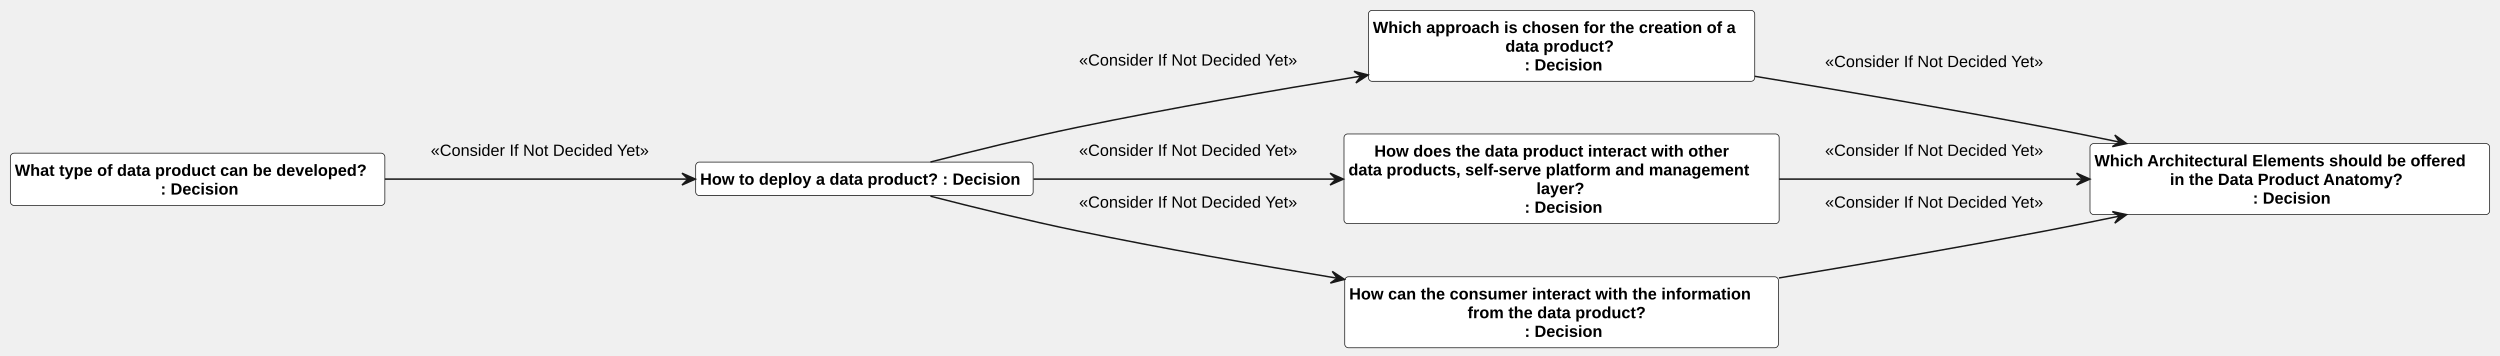
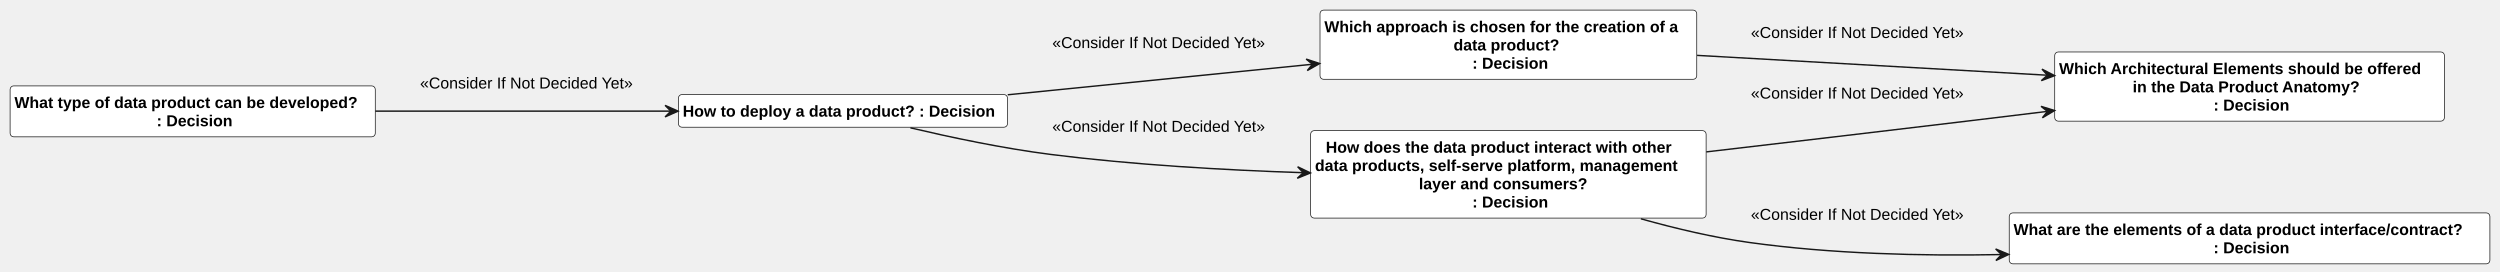
- <svg xmlns="http://www.w3.org/2000/svg" contentStyleType="text/css" height="240px" preserveAspectRatio="none" style="width:1689px;height:240px;background:#FFFFFF;" version="1.1" viewBox="0 0 1689 240" width="1689px" zoomAndPan="magnify">
+ <svg xmlns="http://www.w3.org/2000/svg" contentStyleType="text/css" height="188px" preserveAspectRatio="none" style="width:1732px;height:188px;background:#FFFFFF;" version="1.1" viewBox="0 0 1732 188" width="1732px" zoomAndPan="magnify">
  <defs />
  <g>
    <g id="elem___1_What_type_of_data_product_can_be_developed_">
-       <rect codeLine="9" fill="#FFFFFF" height="35.298" id="__1_What_type_of_data_product_can_be_developed_" rx="2.5" ry="2.5" style="stroke:#181818;stroke-width:0.5;" width="253" x="7" y="103.5" />
-       <text fill="#000000" font-family="Arial" font-size="11" font-weight="bold" lengthAdjust="spacing" textLength="247" x="10" y="118.818">What type of data product can be developed?</text>
-       <text fill="#000000" font-family="Arial" font-size="11" font-weight="bold" lengthAdjust="spacing" textLength="53" x="108.5" y="131.467">: Decision</text>
+       <rect codeLine="9" fill="#FFFFFF" height="35.298" id="__1_What_type_of_data_product_can_be_developed_" rx="2.5" ry="2.5" style="stroke:#181818;stroke-width:0.5;" width="253" x="7" y="59.5" />
+       <text fill="#000000" font-family="Arial" font-size="11" font-weight="bold" lengthAdjust="spacing" textLength="247" x="10" y="74.818">What type of data product can be developed?</text>
+       <text fill="#000000" font-family="Arial" font-size="11" font-weight="bold" lengthAdjust="spacing" textLength="53" x="108.5" y="87.467">: Decision</text>
    </g>
    <g id="elem___2_How_to_deploy_a_data_product_">
-       <rect codeLine="10" fill="#FFFFFF" height="22.649" id="__2_How_to_deploy_a_data_product_" rx="2.5" ry="2.5" style="stroke:#181818;stroke-width:0.5;" width="228" x="470" y="109.5" />
-       <text fill="#000000" font-family="Arial" font-size="11" font-weight="bold" lengthAdjust="spacing" textLength="222" x="473" y="124.818">How to deploy a data product? : Decision</text>
+       <rect codeLine="10" fill="#FFFFFF" height="22.649" id="__2_How_to_deploy_a_data_product_" rx="2.5" ry="2.5" style="stroke:#181818;stroke-width:0.5;" width="228" x="470" y="65.5" />
+       <text fill="#000000" font-family="Arial" font-size="11" font-weight="bold" lengthAdjust="spacing" textLength="222" x="473" y="80.818">How to deploy a data product? : Decision</text>
    </g>
    <g id="elem___3_Which_approach_is_chosen_for_the_creation_of_a_data_product_">
-       <rect codeLine="11" fill="#FFFFFF" height="47.947" id="__3_Which_approach_is_chosen_for_the_creation_of_a_data_product_" rx="2.5" ry="2.5" style="stroke:#181818;stroke-width:0.5;" width="261" x="924.5" y="7" />
-       <text fill="#000000" font-family="Arial" font-size="11" font-weight="bold" lengthAdjust="spacing" textLength="255" x="927.5" y="22.318">Which approach is chosen for the creation of a</text>
-       <text fill="#000000" font-family="Arial" font-size="11" font-weight="bold" lengthAdjust="spacing" textLength="76" x="1017" y="34.967">data product?</text>
-       <text fill="#000000" font-family="Arial" font-size="11" font-weight="bold" lengthAdjust="spacing" textLength="53" x="1030" y="47.616">: Decision</text>
+       <rect codeLine="11" fill="#FFFFFF" height="47.947" id="__3_Which_approach_is_chosen_for_the_creation_of_a_data_product_" rx="2.5" ry="2.5" style="stroke:#181818;stroke-width:0.5;" width="261" x="914.5" y="7" />
+       <text fill="#000000" font-family="Arial" font-size="11" font-weight="bold" lengthAdjust="spacing" textLength="255" x="917.5" y="22.318">Which approach is chosen for the creation of a</text>
+       <text fill="#000000" font-family="Arial" font-size="11" font-weight="bold" lengthAdjust="spacing" textLength="76" x="1007" y="34.967">data product?</text>
+       <text fill="#000000" font-family="Arial" font-size="11" font-weight="bold" lengthAdjust="spacing" textLength="53" x="1020" y="47.616">: Decision</text>
    </g>
-     <g id="elem___4_How_does_the_data_product_interact_with_other_data_products__self_serve_platform_and_management_layer_">
-       <rect codeLine="12" fill="#FFFFFF" height="60.596" id="__4_How_does_the_data_product_interact_with_other_data_products__self_serve_platform_and_management_layer_" rx="2.5" ry="2.5" style="stroke:#181818;stroke-width:0.5;" width="294" x="908" y="90.5" />
-       <text fill="#000000" font-family="Arial" font-size="11" font-weight="bold" lengthAdjust="spacing" textLength="253" x="928.5" y="105.818">How does the data product interact with other</text>
-       <text fill="#000000" font-family="Arial" font-size="11" font-weight="bold" lengthAdjust="spacing" textLength="288" x="911" y="118.467">data products, self-serve platform and management</text>
-       <text fill="#000000" font-family="Arial" font-size="11" font-weight="bold" lengthAdjust="spacing" textLength="34" x="1038" y="131.116">layer?</text>
-       <text fill="#000000" font-family="Arial" font-size="11" font-weight="bold" lengthAdjust="spacing" textLength="53" x="1030" y="143.765">: Decision</text>
+     <g id="elem___4_How_does_the_data_product_interact_with_other_data_products__self_serve_platform__management_layer_and_consumers_">
+       <rect codeLine="12" fill="#FFFFFF" height="60.596" id="__4_How_does_the_data_product_interact_with_other_data_products__self_serve_platform__management_layer_and_consumers_" rx="2.5" ry="2.5" style="stroke:#181818;stroke-width:0.5;" width="274" x="908" y="90.5" />
+       <text fill="#000000" font-family="Arial" font-size="11" font-weight="bold" lengthAdjust="spacing" textLength="253" x="918.5" y="105.818">How does the data product interact with other</text>
+       <text fill="#000000" font-family="Arial" font-size="11" font-weight="bold" lengthAdjust="spacing" textLength="268" x="911" y="118.467">data products, self-serve platform, management</text>
+       <text fill="#000000" font-family="Arial" font-size="11" font-weight="bold" lengthAdjust="spacing" textLength="124" x="983" y="131.116">layer and consumers?</text>
+       <text fill="#000000" font-family="Arial" font-size="11" font-weight="bold" lengthAdjust="spacing" textLength="53" x="1020" y="143.765">: Decision</text>
    </g>
-     <g id="elem___5_How_can_the_consumer_interact_with_the_information_from_the_data_product_">
-       <rect codeLine="13" fill="#FFFFFF" height="47.947" id="__5_How_can_the_consumer_interact_with_the_information_from_the_data_product_" rx="2.5" ry="2.5" style="stroke:#181818;stroke-width:0.5;" width="293" x="908.5" y="187" />
-       <text fill="#000000" font-family="Arial" font-size="11" font-weight="bold" lengthAdjust="spacing" textLength="287" x="911.5" y="202.318">How can the consumer interact with the information</text>
-       <text fill="#000000" font-family="Arial" font-size="11" font-weight="bold" lengthAdjust="spacing" textLength="127" x="991.5" y="214.967">from the data product?</text>
-       <text fill="#000000" font-family="Arial" font-size="11" font-weight="bold" lengthAdjust="spacing" textLength="53" x="1030" y="227.616">: Decision</text>
+     <g id="elem___5_Which_Architectural_Elements_should_be_offered_in_the_Data_Product_Anatomy_">
+       <rect codeLine="13" fill="#FFFFFF" height="47.947" id="__5_Which_Architectural_Elements_should_be_offered_in_the_Data_Product_Anatomy_" rx="2.5" ry="2.5" style="stroke:#181818;stroke-width:0.5;" width="270" x="1423.5" y="36" />
+       <text fill="#000000" font-family="Arial" font-size="11" font-weight="bold" lengthAdjust="spacing" textLength="264" x="1426.5" y="51.318">Which Architectural Elements should be offered</text>
+       <text fill="#000000" font-family="Arial" font-size="11" font-weight="bold" lengthAdjust="spacing" textLength="162" x="1477.5" y="63.967">in the Data Product Anatomy?</text>
+       <text fill="#000000" font-family="Arial" font-size="11" font-weight="bold" lengthAdjust="spacing" textLength="53" x="1533.5" y="76.616">: Decision</text>
    </g>
-     <g id="elem___6_Which_Architectural_Elements_should_be_offered_in_the_Data_Product_Anatomy_">
-       <rect codeLine="14" fill="#FFFFFF" height="47.947" id="__6_Which_Architectural_Elements_should_be_offered_in_the_Data_Product_Anatomy_" rx="2.5" ry="2.5" style="stroke:#181818;stroke-width:0.5;" width="270" x="1412" y="97" />
-       <text fill="#000000" font-family="Arial" font-size="11" font-weight="bold" lengthAdjust="spacing" textLength="264" x="1415" y="112.318">Which Architectural Elements should be offered</text>
-       <text fill="#000000" font-family="Arial" font-size="11" font-weight="bold" lengthAdjust="spacing" textLength="162" x="1466" y="124.967">in the Data Product Anatomy?</text>
-       <text fill="#000000" font-family="Arial" font-size="11" font-weight="bold" lengthAdjust="spacing" textLength="53" x="1522" y="137.616">: Decision</text>
+     <g id="elem___6_What_are_the_elements_of_a_data_product_interface_contract_">
+       <rect codeLine="14" fill="#FFFFFF" height="35.298" id="__6_What_are_the_elements_of_a_data_product_interface_contract_" rx="2.5" ry="2.5" style="stroke:#181818;stroke-width:0.5;" width="333" x="1392" y="147.5" />
+       <text fill="#000000" font-family="Arial" font-size="11" font-weight="bold" lengthAdjust="spacing" textLength="327" x="1395" y="162.818">What are the elements of a data product interface/contract?</text>
+       <text fill="#000000" font-family="Arial" font-size="11" font-weight="bold" lengthAdjust="spacing" textLength="53" x="1533.5" y="175.467">: Decision</text>
    </g>
    <g id="link___1_What_type_of_data_product_can_be_developed____2_How_to_deploy_a_data_product_">
-       <path codeLine="15" d="M260.03,121 C324.05,121 401.49,121 464.49,121 " fill="none" id="__1_What_type_of_data_product_can_be_developed_-to-__2_How_to_deploy_a_data_product_" style="stroke:#181818;stroke-width:1.0;" />
-       <polygon fill="#181818" points="469.76,121,460.76,117,464.76,121,460.76,125,469.76,121" style="stroke:#181818;stroke-width:1.0;" />
-       <text fill="#000000" font-family="Arial" font-size="11" lengthAdjust="spacing" textLength="145" x="291" y="105.318">«Consider If Not Decided Yet»</text>
-       <text fill="#000000" font-family="Arial" font-size="11" lengthAdjust="spacing" textLength="3" x="363.5" y="117.967"> </text>
+       <path codeLine="15" d="M260.03,77 C324.05,77 401.49,77 464.49,77 " fill="none" id="__1_What_type_of_data_product_can_be_developed_-to-__2_How_to_deploy_a_data_product_" style="stroke:#181818;stroke-width:1.0;" />
+       <polygon fill="#181818" points="469.76,77,460.76,73,464.76,77,460.76,81,469.76,77" style="stroke:#181818;stroke-width:1.0;" />
+       <text fill="#000000" font-family="Arial" font-size="11" lengthAdjust="spacing" textLength="145" x="291" y="61.318">«Consider If Not Decided Yet»</text>
+       <text fill="#000000" font-family="Arial" font-size="11" lengthAdjust="spacing" textLength="3" x="363.5" y="73.967"> </text>
    </g>
-     <g id="link___2_How_to_deploy_a_data_product____4_How_does_the_data_product_interact_with_other_data_products__self_serve_platform_and_management_layer_">
-       <path codeLine="16" d="M698.23,121 C759.52,121 836.07,121 902.43,121 " fill="none" id="__2_How_to_deploy_a_data_product_-to-__4_How_does_the_data_product_interact_with_other_data_products__self_serve_platform_and_management_layer_" style="stroke:#181818;stroke-width:1.0;" />
-       <polygon fill="#181818" points="907.6,121,898.6,117,902.6,121,898.6,125,907.6,121" style="stroke:#181818;stroke-width:1.0;" />
-       <text fill="#000000" font-family="Arial" font-size="11" lengthAdjust="spacing" textLength="145" x="729" y="105.318">«Consider If Not Decided Yet»</text>
-       <text fill="#000000" font-family="Arial" font-size="11" lengthAdjust="spacing" textLength="3" x="801.5" y="117.967"> </text>
-     </g>
-     <g id="link___2_How_to_deploy_a_data_product____5_How_can_the_consumer_interact_with_the_information_from_the_data_product_">
-       <path codeLine="17" d="M628.62,132.55 C656.85,139.81 694.46,149.08 728,156 C785.02,167.77 848.04,178.85 903.35,187.94 " fill="none" id="__2_How_to_deploy_a_data_product_-to-__5_How_can_the_consumer_interact_with_the_information_from_the_data_product_" style="stroke:#181818;stroke-width:1.0;" />
-       <polygon fill="#181818" points="908.33,188.75,900.087,183.36,903.395,187.949,898.805,191.256,908.33,188.75" style="stroke:#181818;stroke-width:1.0;" />
-       <text fill="#000000" font-family="Arial" font-size="11" lengthAdjust="spacing" textLength="145" x="729" y="140.318">«Consider If Not Decided Yet»</text>
-       <text fill="#000000" font-family="Arial" font-size="11" lengthAdjust="spacing" textLength="3" x="801.5" y="152.967"> </text>
+     <g id="link___2_How_to_deploy_a_data_product____4_How_does_the_data_product_interact_with_other_data_products__self_serve_platform__management_layer_and_consumers_">
+       <path codeLine="16" d="M630.73,88.57 C658.64,95.14 695.16,102.86 728,107 C784.87,114.18 847.9,117.83 902.61,119.64 " fill="none" id="__2_How_to_deploy_a_data_product_-to-__4_How_does_the_data_product_interact_with_other_data_products__self_serve_platform__management_layer_and_consumers_" style="stroke:#181818;stroke-width:1.0;" />
+       <polygon fill="#181818" points="907.88,119.81,899.01,115.528,902.883,119.653,898.759,123.525,907.88,119.81" style="stroke:#181818;stroke-width:1.0;" />
+       <text fill="#000000" font-family="Arial" font-size="11" lengthAdjust="spacing" textLength="145" x="729" y="91.318">«Consider If Not Decided Yet»</text>
+       <text fill="#000000" font-family="Arial" font-size="11" lengthAdjust="spacing" textLength="3" x="801.5" y="103.967"> </text>
    </g>
    <g id="link___2_How_to_deploy_a_data_product____3_Which_approach_is_chosen_for_the_creation_of_a_data_product_">
-       <path codeLine="18" d="M628.62,109.45 C656.85,102.19 694.46,92.92 728,86 C790.6,73.08 860.43,60.99 919.36,51.45 " fill="none" id="__2_How_to_deploy_a_data_product_-to-__3_Which_approach_is_chosen_for_the_creation_of_a_data_product_" style="stroke:#181818;stroke-width:1.0;" />
-       <polygon fill="#181818" points="924.3,50.66,914.775,48.154,919.365,51.461,916.057,56.05,924.3,50.66" style="stroke:#181818;stroke-width:1.0;" />
-       <text fill="#000000" font-family="Arial" font-size="11" lengthAdjust="spacing" textLength="145" x="729" y="44.318">«Consider If Not Decided Yet»</text>
-       <text fill="#000000" font-family="Arial" font-size="11" lengthAdjust="spacing" textLength="3" x="801.5" y="56.967"> </text>
+       <path codeLine="17" d="M698.17,65.66 C761.94,59.27 842.01,51.24 909.04,44.53 " fill="none" id="__2_How_to_deploy_a_data_product_-to-__3_Which_approach_is_chosen_for_the_creation_of_a_data_product_" style="stroke:#181818;stroke-width:1.0;" />
+       <polygon fill="#181818" points="914.25,44,904.895,40.921,909.275,44.5,905.696,48.881,914.25,44" style="stroke:#181818;stroke-width:1.0;" />
+       <text fill="#000000" font-family="Arial" font-size="11" lengthAdjust="spacing" textLength="145" x="729" y="33.318">«Consider If Not Decided Yet»</text>
+       <text fill="#000000" font-family="Arial" font-size="11" lengthAdjust="spacing" textLength="3" x="801.5" y="45.967"> </text>
    </g>
-     <g id="link___3_Which_approach_is_chosen_for_the_creation_of_a_data_product____6_Which_Architectural_Elements_should_be_offered_in_the_Data_Product_Anatomy_">
-       <path codeLine="19" d="M1185.53,51.54 C1245.42,61.37 1317.45,73.67 1382,86 C1398.07,89.07 1414.98,92.48 1431.6,95.93 " fill="none" id="__3_Which_approach_is_chosen_for_the_creation_of_a_data_product_-to-__6_Which_Architectural_Elements_should_be_offered_in_the_Data_Product_Anatomy_" style="stroke:#181818;stroke-width:1.0;" />
-       <polygon fill="#181818" points="1436.74,97,1428.754,91.236,1431.847,95.973,1427.11,99.066,1436.74,97" style="stroke:#181818;stroke-width:1.0;" />
-       <text fill="#000000" font-family="Arial" font-size="11" lengthAdjust="spacing" textLength="145" x="1233" y="45.318">«Consider If Not Decided Yet»</text>
-       <text fill="#000000" font-family="Arial" font-size="11" lengthAdjust="spacing" textLength="3" x="1305.5" y="57.967"> </text>
+     <g id="link___3_Which_approach_is_chosen_for_the_creation_of_a_data_product____5_Which_Architectural_Elements_should_be_offered_in_the_Data_Product_Anatomy_">
+       <path codeLine="18" d="M1175.73,38.36 C1249.73,42.55 1342.48,47.81 1418.03,52.09 " fill="none" id="__3_Which_approach_is_chosen_for_the_creation_of_a_data_product_-to-__5_Which_Architectural_Elements_should_be_offered_in_the_Data_Product_Anatomy_" style="stroke:#181818;stroke-width:1.0;" />
+       <polygon fill="#181818" points="1423.44,52.4,1414.684,47.892,1418.448,52.114,1414.226,55.879,1423.44,52.4" style="stroke:#181818;stroke-width:1.0;" />
+       <text fill="#000000" font-family="Arial" font-size="11" lengthAdjust="spacing" textLength="145" x="1213" y="26.318">«Consider If Not Decided Yet»</text>
+       <text fill="#000000" font-family="Arial" font-size="11" lengthAdjust="spacing" textLength="3" x="1285.5" y="38.967"> </text>
    </g>
-     <g id="link___4_How_does_the_data_product_interact_with_other_data_products__self_serve_platform_and_management_layer____6_Which_Architectural_Elements_should_be_offered_in_the_Data_Product_Anatomy_">
-       <path codeLine="20" d="M1202.02,121 C1266.77,121 1342.6,121 1406.56,121 " fill="none" id="__4_How_does_the_data_product_interact_with_other_data_products__self_serve_platform_and_management_layer_-to-__6_Which_Architectural_Elements_should_be_offered_in_the_Data_Product_Anatomy_" style="stroke:#181818;stroke-width:1.0;" />
-       <polygon fill="#181818" points="1411.93,121,1402.93,117,1406.93,121,1402.93,125,1411.93,121" style="stroke:#181818;stroke-width:1.0;" />
-       <text fill="#000000" font-family="Arial" font-size="11" lengthAdjust="spacing" textLength="145" x="1233" y="105.318">«Consider If Not Decided Yet»</text>
-       <text fill="#000000" font-family="Arial" font-size="11" lengthAdjust="spacing" textLength="3" x="1305.5" y="117.967"> </text>
+     <g id="link___4_How_does_the_data_product_interact_with_other_data_products__self_serve_platform__management_layer_and_consumers____5_Which_Architectural_Elements_should_be_offered_in_the_Data_Product_Anatomy_">
+       <path codeLine="19" d="M1182.12,105.23 C1237.88,98.73 1303.04,91.07 1362,84 C1380.16,81.82 1399.26,79.51 1418.11,77.21 " fill="none" id="__4_How_does_the_data_product_interact_with_other_data_products__self_serve_platform__management_layer_and_consumers_-to-__5_Which_Architectural_Elements_should_be_offered_in_the_Data_Product_Anatomy_" style="stroke:#181818;stroke-width:1.0;" />
+       <polygon fill="#181818" points="1423.43,76.56,1414.015,73.67,1418.466,77.161,1414.976,81.612,1423.43,76.56" style="stroke:#181818;stroke-width:1.0;" />
+       <text fill="#000000" font-family="Arial" font-size="11" lengthAdjust="spacing" textLength="145" x="1213" y="68.318">«Consider If Not Decided Yet»</text>
+       <text fill="#000000" font-family="Arial" font-size="11" lengthAdjust="spacing" textLength="3" x="1285.5" y="80.967"> </text>
    </g>
-     <g id="link___5_How_can_the_consumer_interact_with_the_information_from_the_data_product____6_Which_Architectural_Elements_should_be_offered_in_the_Data_Product_Anatomy_">
-       <path codeLine="21" d="M1201.89,187.77 C1258.26,178.43 1323.23,167.22 1382,156 C1398.07,152.93 1414.98,149.52 1431.6,146.07 " fill="none" id="__5_How_can_the_consumer_interact_with_the_information_from_the_data_product_-to-__6_Which_Architectural_Elements_should_be_offered_in_the_Data_Product_Anatomy_" style="stroke:#181818;stroke-width:1.0;" />
-       <polygon fill="#181818" points="1436.74,145,1427.11,142.934,1431.847,146.027,1428.754,150.764,1436.74,145" style="stroke:#181818;stroke-width:1.0;" />
-       <text fill="#000000" font-family="Arial" font-size="11" lengthAdjust="spacing" textLength="145" x="1233" y="140.318">«Consider If Not Decided Yet»</text>
-       <text fill="#000000" font-family="Arial" font-size="11" lengthAdjust="spacing" textLength="3" x="1305.5" y="152.967"> </text>
+     <g id="link___4_How_does_the_data_product_interact_with_other_data_products__self_serve_platform__management_layer_and_consumers____6_What_are_the_elements_of_a_data_product_interface_contract_">
+       <path codeLine="20" d="M1136.8,151.58 C1160.95,158.36 1187.23,164.56 1212,168 C1268.52,175.85 1330.74,177.45 1386.63,176.36 " fill="none" id="__4_How_does_the_data_product_interact_with_other_data_products__self_serve_platform__management_layer_and_consumers_-to-__6_What_are_the_elements_of_a_data_product_interface_contract_" style="stroke:#181818;stroke-width:1.0;" />
+       <polygon fill="#181818" points="1391.67,176.26,1382.581,172.467,1386.671,176.374,1382.764,180.465,1391.67,176.26" style="stroke:#181818;stroke-width:1.0;" />
+       <text fill="#000000" font-family="Arial" font-size="11" lengthAdjust="spacing" textLength="145" x="1213" y="152.318">«Consider If Not Decided Yet»</text>
+       <text fill="#000000" font-family="Arial" font-size="11" lengthAdjust="spacing" textLength="3" x="1285.5" y="164.967"> </text>
    </g>
  </g>
</svg>
